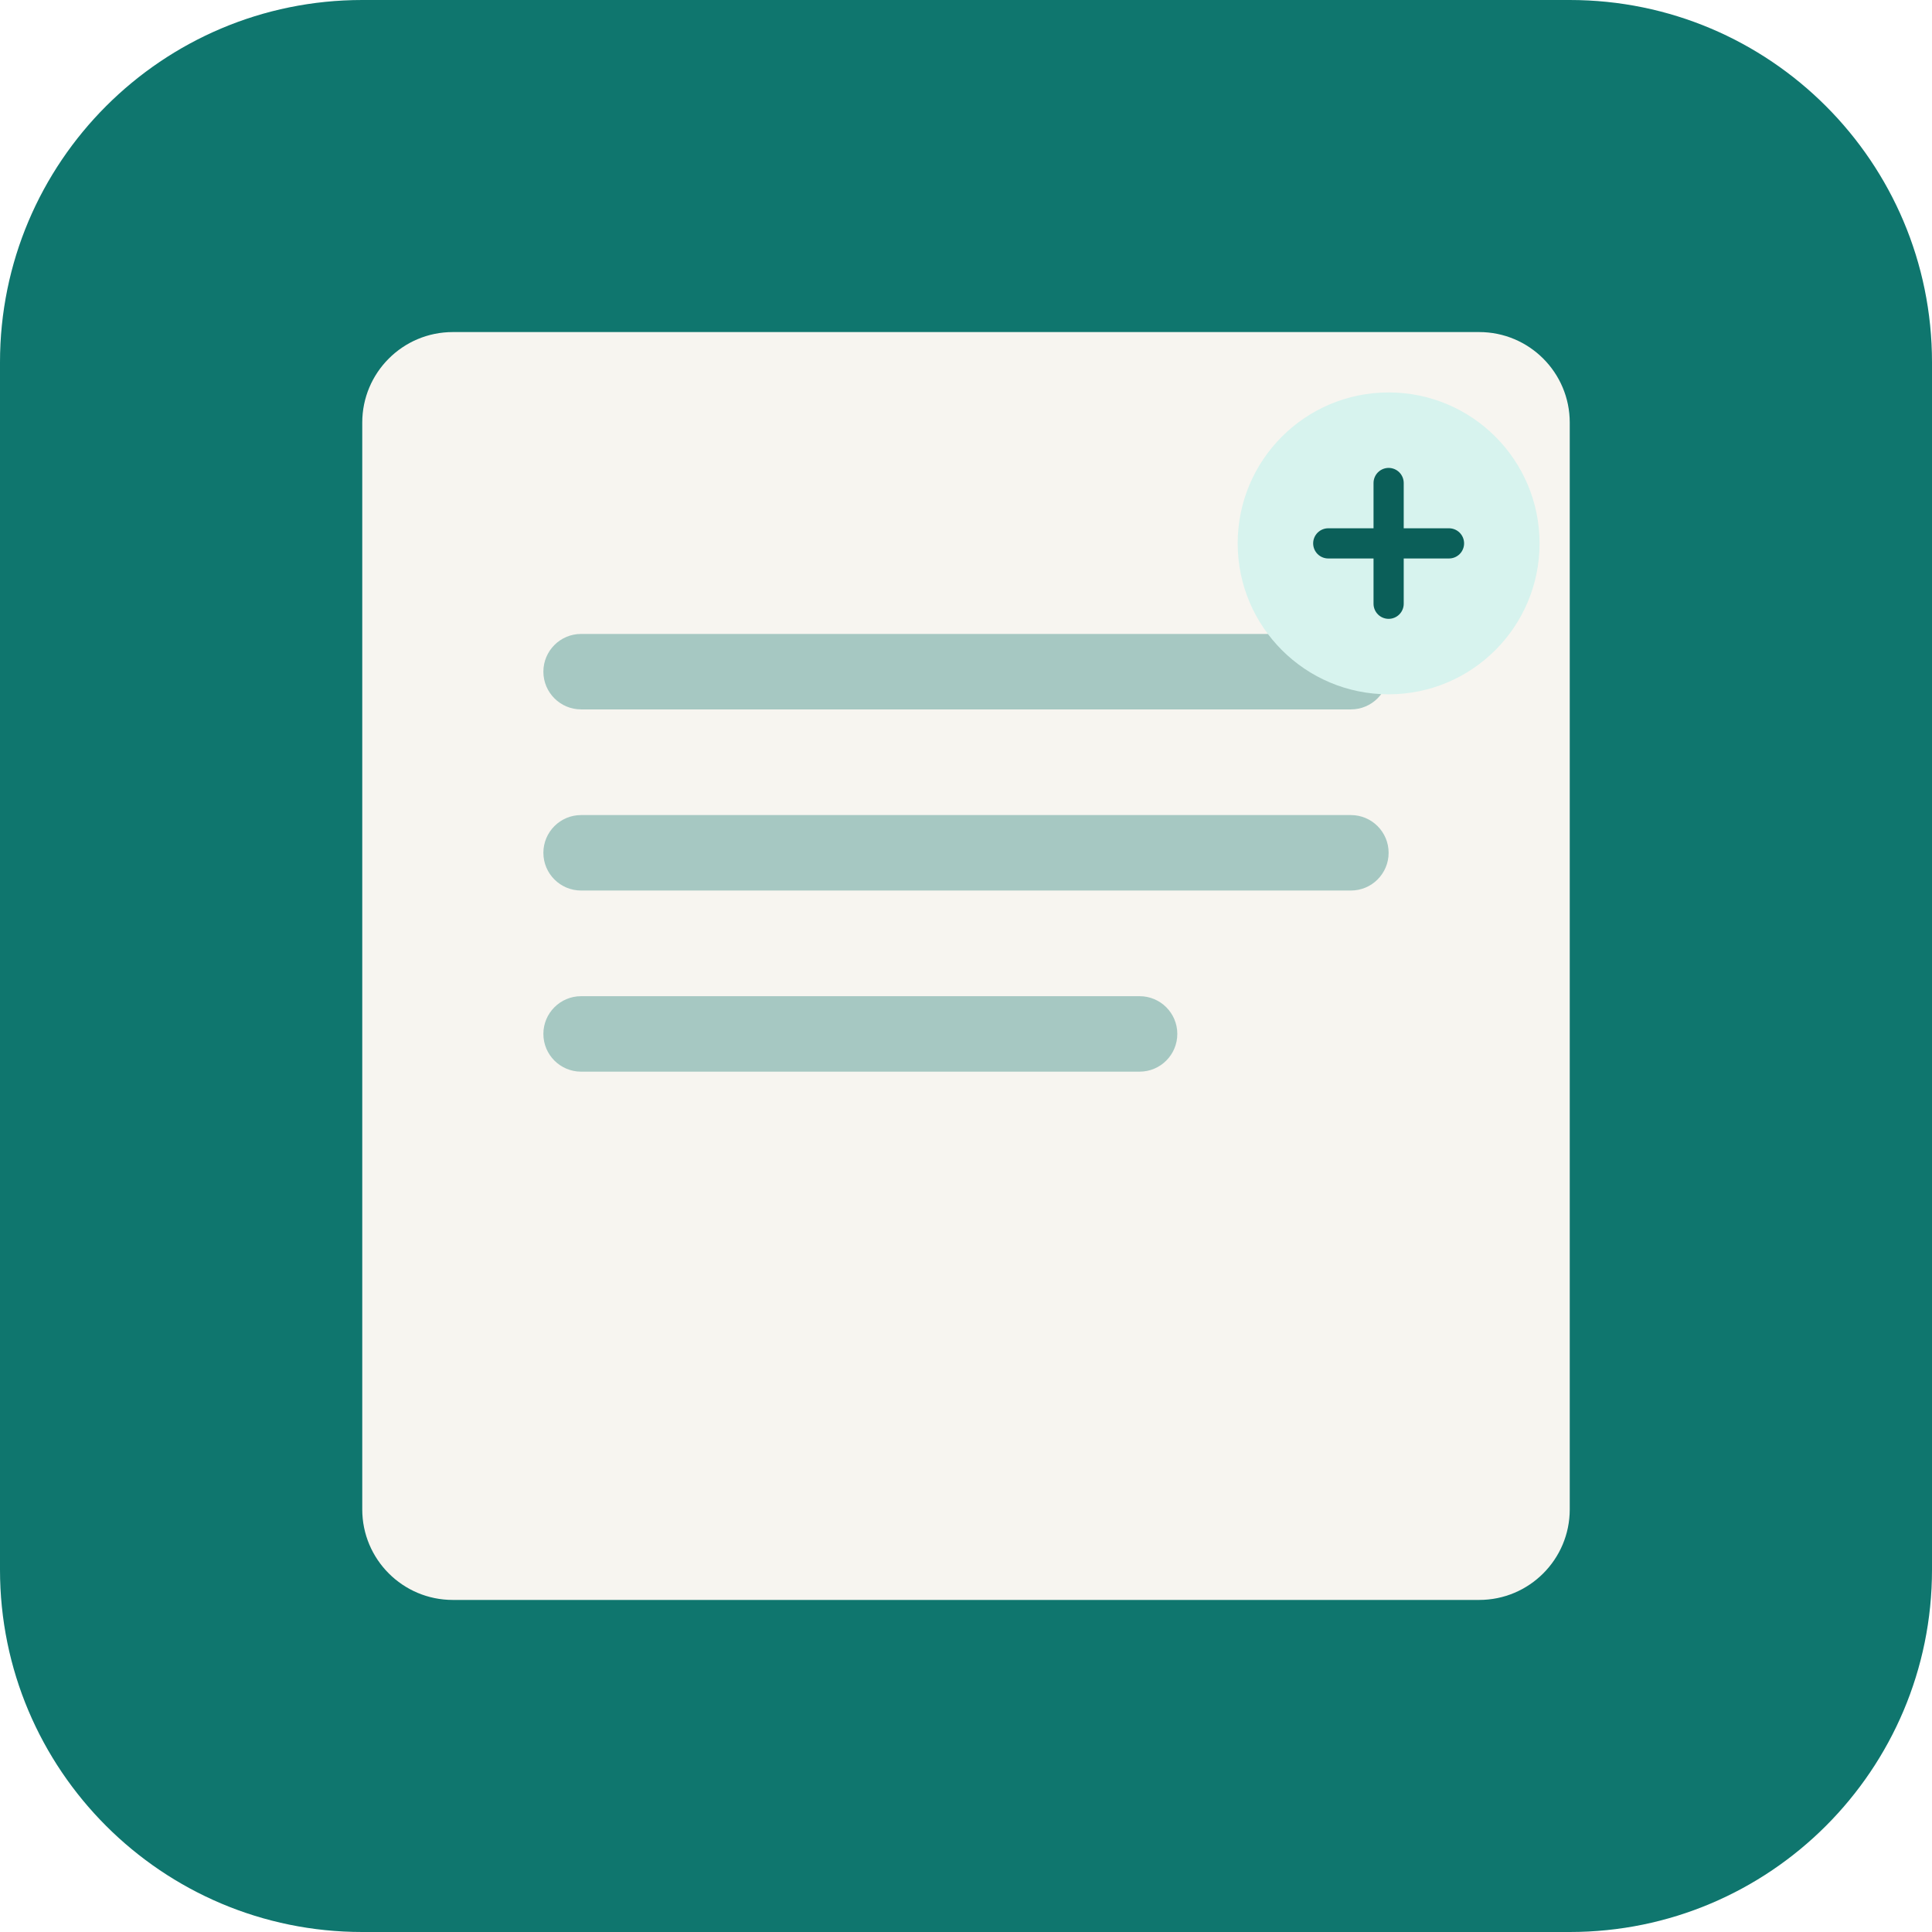
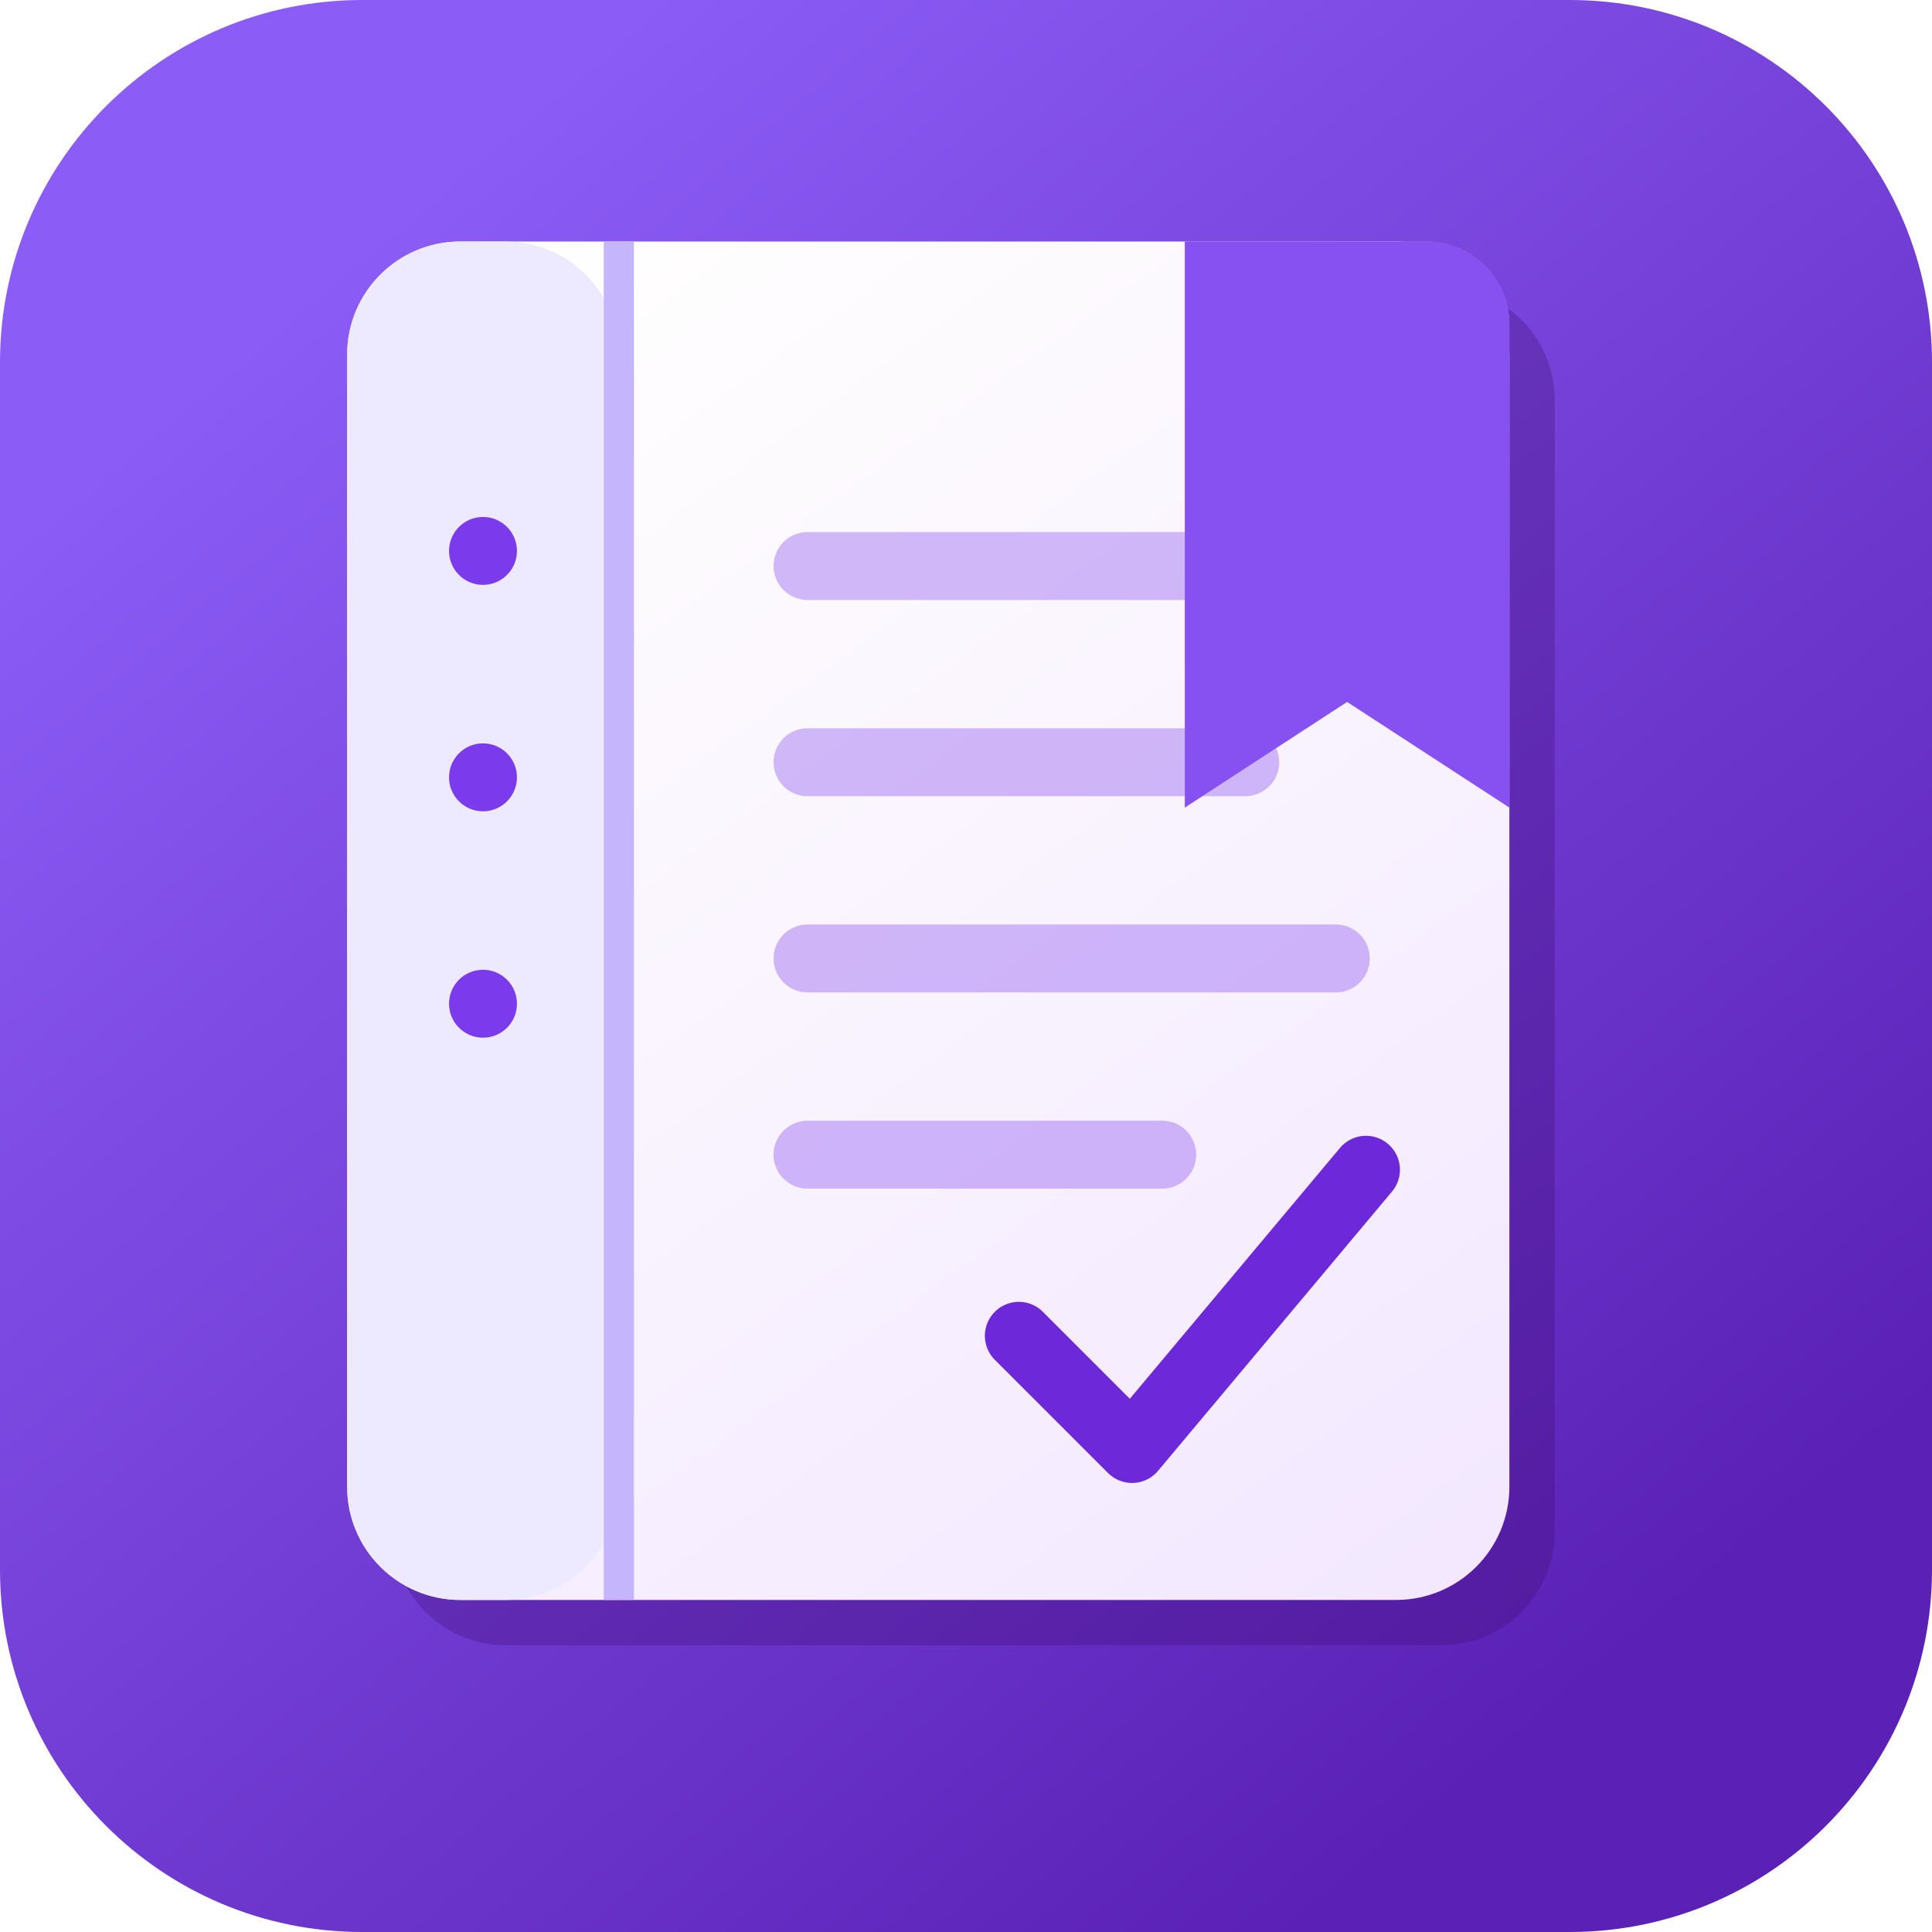
<svg xmlns="http://www.w3.org/2000/svg" viewBox="0 0 512 512" role="img" aria-label="NoteDesk">
-   <rect width="512" height="512" rx="96" fill="#0f766e" />
-   <rect x="96" y="88" width="320" height="336" rx="24" fill="#f7f5f0" />
-   <rect x="144" y="168" width="224" height="20" rx="10" fill="#0f766e" opacity="0.35" />
-   <rect x="144" y="216" width="224" height="20" rx="10" fill="#0f766e" opacity="0.35" />
-   <rect x="144" y="264" width="168" height="20" rx="10" fill="#0f766e" opacity="0.35" />
-   <circle cx="368" cy="144" r="40" fill="#d7f3ee" />
-   <path d="M352 144h32M368 128v32" stroke="#0b5f59" stroke-width="8" stroke-linecap="round" />
+   <defs>
+     <linearGradient id="bg" x1="96" y1="64" x2="420" y2="448" gradientUnits="userSpaceOnUse">
+       <stop offset="0" stop-color="#8b5cf6" />
+       <stop offset="1" stop-color="#5b21b6" />
+     </linearGradient>
+     <linearGradient id="page" x1="130" y1="92" x2="370" y2="424" gradientUnits="userSpaceOnUse">
+       <stop offset="0" stop-color="#fffefe" />
+       <stop offset="1" stop-color="#f3e8ff" />
+     </linearGradient>
+   </defs>
+   <rect width="512" height="512" rx="96" fill="url(#bg)" />
+   <rect x="104" y="76" width="308" height="360" rx="30" fill="#3b0764" opacity=".28" />
+   <rect x="92" y="64" width="308" height="360" rx="30" fill="url(#page)" />
+   <rect x="92" y="64" width="72" height="360" rx="30" fill="#ede9fe" />
+   <path d="M164 64v360" stroke="#c4b5fd" stroke-width="8" />
+   <circle cx="128" cy="146" r="9" fill="#7c3aed" />
+   <circle cx="128" cy="206" r="9" fill="#7c3aed" />
+   <circle cx="128" cy="266" r="9" fill="#7c3aed" />
+   <path d="M214 150h136M214 202h116M214 254h140M214 306h94" stroke="#7c3aed" stroke-width="18" stroke-linecap="round" opacity=".34" />
+   <path d="M314 64h64a22 22 0 0 1 22 22v128l-43-28-43 28V64Z" fill="#a78bfa" />
+   <path d="M314 64h64a22 22 0 0 1 22 22v128l-43-28-43 28V64Z" fill="#7c3aed" opacity=".72" />
+   <path d="M270 354l30 30 62-74" fill="none" stroke="#6d28d9" stroke-width="18" stroke-linecap="round" stroke-linejoin="round" />
</svg>
